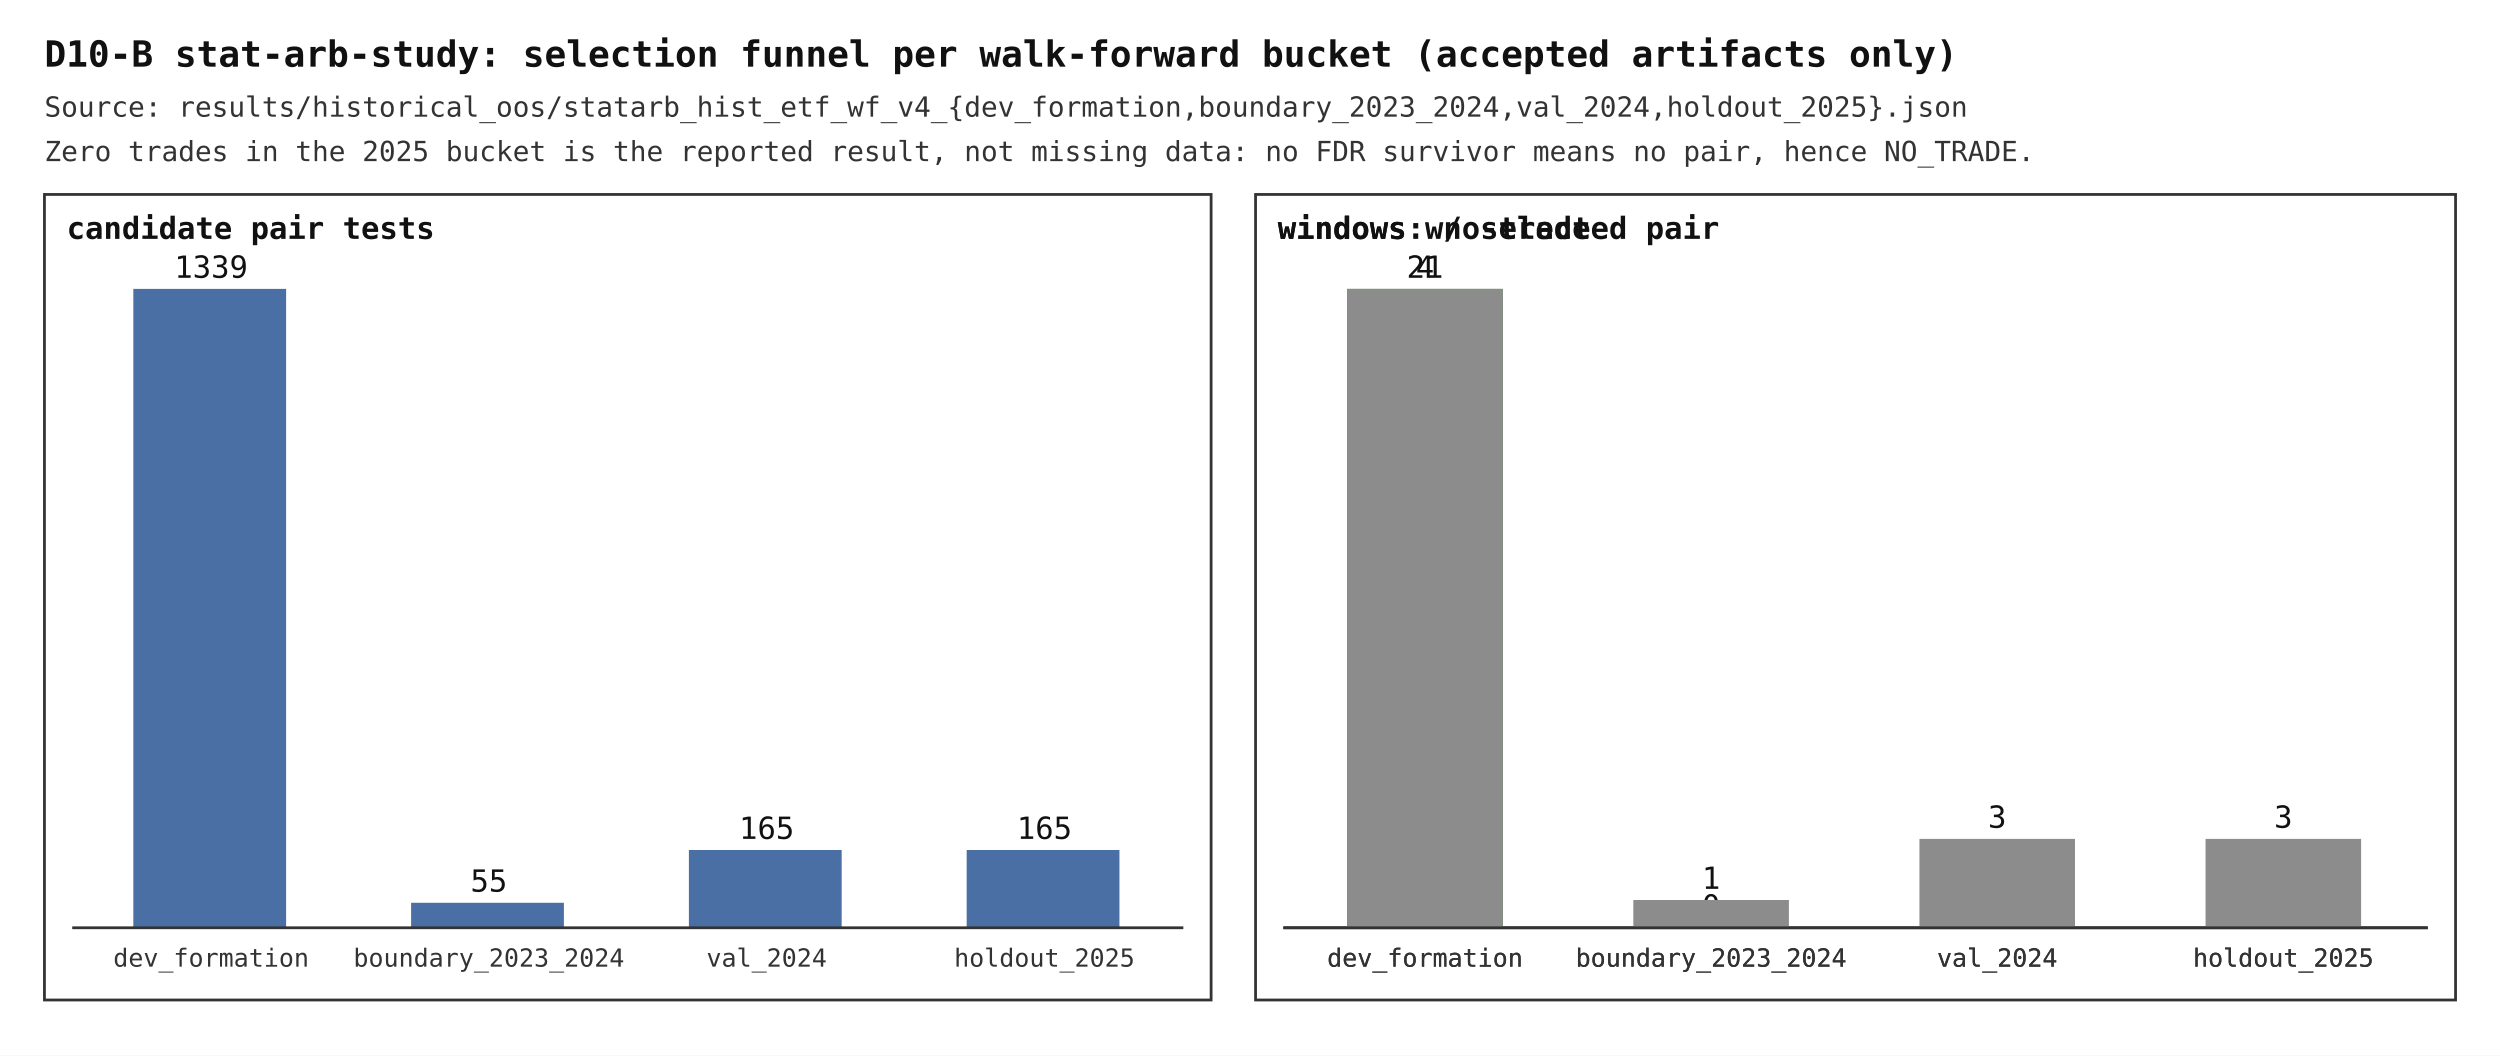
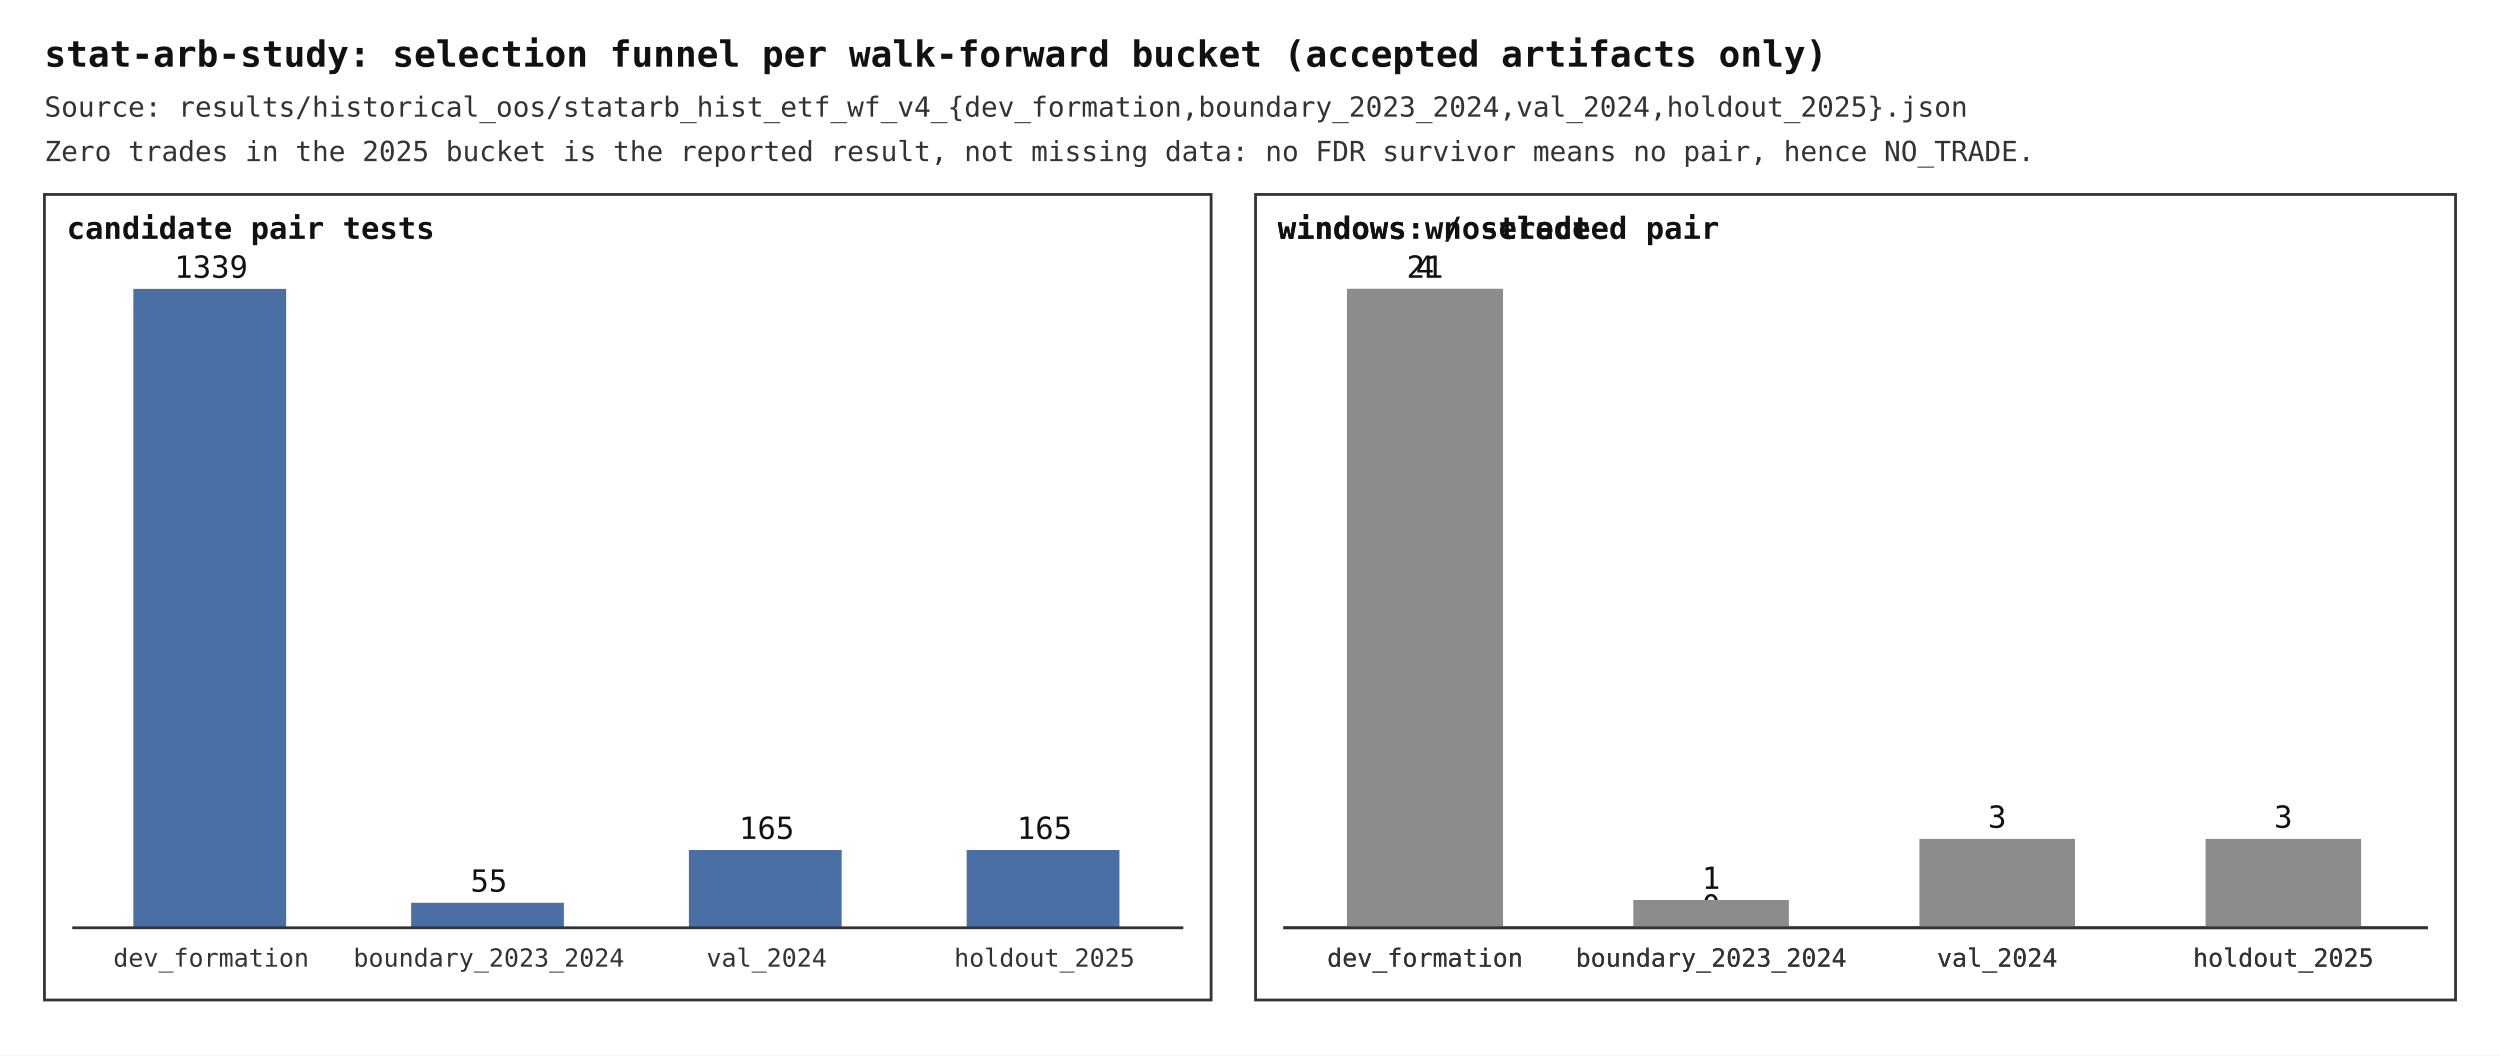
<svg xmlns="http://www.w3.org/2000/svg" width="900" height="380" viewBox="0 0 900 380">
  <rect width="900" height="380" fill="#ffffff" />
  <text x="16" y="24" font-family="monospace" font-size="13" font-weight="bold" fill="#111111">
- D10-B stat-arb-study: selection funnel per walk-forward bucket (accepted artifacts only)</text>
+ stat-arb-study: selection funnel per walk-forward bucket (accepted artifacts only)</text>
  <text x="16" y="42" font-family="monospace" font-size="10" fill="#333333">
Source: results/historical_oos/statarb_hist_etf_wf_v4_{dev_formation,boundary_2023_2024,val_2024,holdout_2025}.json</text>
  <text x="16" y="58" font-family="monospace" font-size="10" fill="#333333">
Zero trades in the 2025 bucket is the reported result, not missing data: no FDR survivor means no pair, hence NO_TRADE.</text>
  <rect x="16" y="70" width="420" height="290" fill="#ffffff" stroke="#333333" />
  <text x="24" y="86" font-family="monospace" font-size="11" font-weight="bold" fill="#111111">candidate pair tests</text>
  <rect x="48" y="104" width="55" height="230" fill="#4a6fa5" />
  <text x="76" y="100" text-anchor="middle" font-family="monospace" font-size="11" fill="#111111">1339</text>
  <text x="76" y="348" text-anchor="middle" font-family="monospace" font-size="9" fill="#333333">dev_formation</text>
  <rect x="148" y="325" width="55" height="9" fill="#4a6fa5" />
  <text x="176" y="321" text-anchor="middle" font-family="monospace" font-size="11" fill="#111111">55</text>
  <text x="176" y="348" text-anchor="middle" font-family="monospace" font-size="9" fill="#333333">boundary_2023_2024</text>
  <rect x="248" y="306" width="55" height="28" fill="#4a6fa5" />
  <text x="276" y="302" text-anchor="middle" font-family="monospace" font-size="11" fill="#111111">165</text>
  <text x="276" y="348" text-anchor="middle" font-family="monospace" font-size="9" fill="#333333">val_2024</text>
  <rect x="348" y="306" width="55" height="28" fill="#4a6fa5" />
  <text x="376" y="302" text-anchor="middle" font-family="monospace" font-size="11" fill="#111111">165</text>
  <text x="376" y="348" text-anchor="middle" font-family="monospace" font-size="9" fill="#333333">holdout_2025</text>
  <line x1="26" y1="334" x2="426" y2="334" stroke="#333333" stroke-width="1" />
  <rect x="452" y="70" width="432" height="290" fill="#ffffff" stroke="#333333" />
  <text x="460" y="86" font-family="monospace" font-size="11" font-weight="bold" fill="#111111">windows w/ selected pair</text>
  <rect x="485" y="104" width="56" height="230" fill="#2e7d32" />
  <text x="513" y="100" text-anchor="middle" font-family="monospace" font-size="11" fill="#111111">4</text>
  <text x="513" y="348" text-anchor="middle" font-family="monospace" font-size="9" fill="#333333">dev_formation</text>
  <rect x="588" y="334" width="56" height="0" fill="#2e7d32" />
  <text x="616" y="330" text-anchor="middle" font-family="monospace" font-size="11" fill="#111111">0</text>
  <text x="616" y="348" text-anchor="middle" font-family="monospace" font-size="9" fill="#333333">boundary_2023_2024</text>
  <rect x="691" y="334" width="56" height="0" fill="#2e7d32" />
  <text x="719" y="330" text-anchor="middle" font-family="monospace" font-size="11" fill="#111111">0</text>
  <text x="719" y="348" text-anchor="middle" font-family="monospace" font-size="9" fill="#333333">val_2024</text>
  <rect x="794" y="334" width="56" height="0" fill="#2e7d32" />
  <text x="822" y="330" text-anchor="middle" font-family="monospace" font-size="11" fill="#111111">0</text>
  <text x="822" y="348" text-anchor="middle" font-family="monospace" font-size="9" fill="#333333">holdout_2025</text>
  <line x1="462" y1="334" x2="874" y2="334" stroke="#333333" stroke-width="1" />
  <text x="460" y="86" font-family="monospace" font-size="11" font-weight="bold" fill="#111111">windows: no-trade</text>
  <rect x="485" y="104" width="56" height="230" fill="#8c8c8c" />
  <text x="513" y="100" text-anchor="middle" font-family="monospace" font-size="11" fill="#111111">21</text>
  <text x="513" y="348" text-anchor="middle" font-family="monospace" font-size="9" fill="#333333">dev_formation</text>
  <rect x="588" y="324" width="56" height="10" fill="#8c8c8c" />
  <text x="616" y="320" text-anchor="middle" font-family="monospace" font-size="11" fill="#111111">1</text>
  <text x="616" y="348" text-anchor="middle" font-family="monospace" font-size="9" fill="#333333">boundary_2023_2024</text>
  <rect x="691" y="302" width="56" height="32" fill="#8c8c8c" />
  <text x="719" y="298" text-anchor="middle" font-family="monospace" font-size="11" fill="#111111">3</text>
  <text x="719" y="348" text-anchor="middle" font-family="monospace" font-size="9" fill="#333333">val_2024</text>
  <rect x="794" y="302" width="56" height="32" fill="#8c8c8c" />
  <text x="822" y="298" text-anchor="middle" font-family="monospace" font-size="11" fill="#111111">3</text>
  <text x="822" y="348" text-anchor="middle" font-family="monospace" font-size="9" fill="#333333">holdout_2025</text>
  <line x1="462" y1="334" x2="874" y2="334" stroke="#333333" stroke-width="1" />
</svg>
